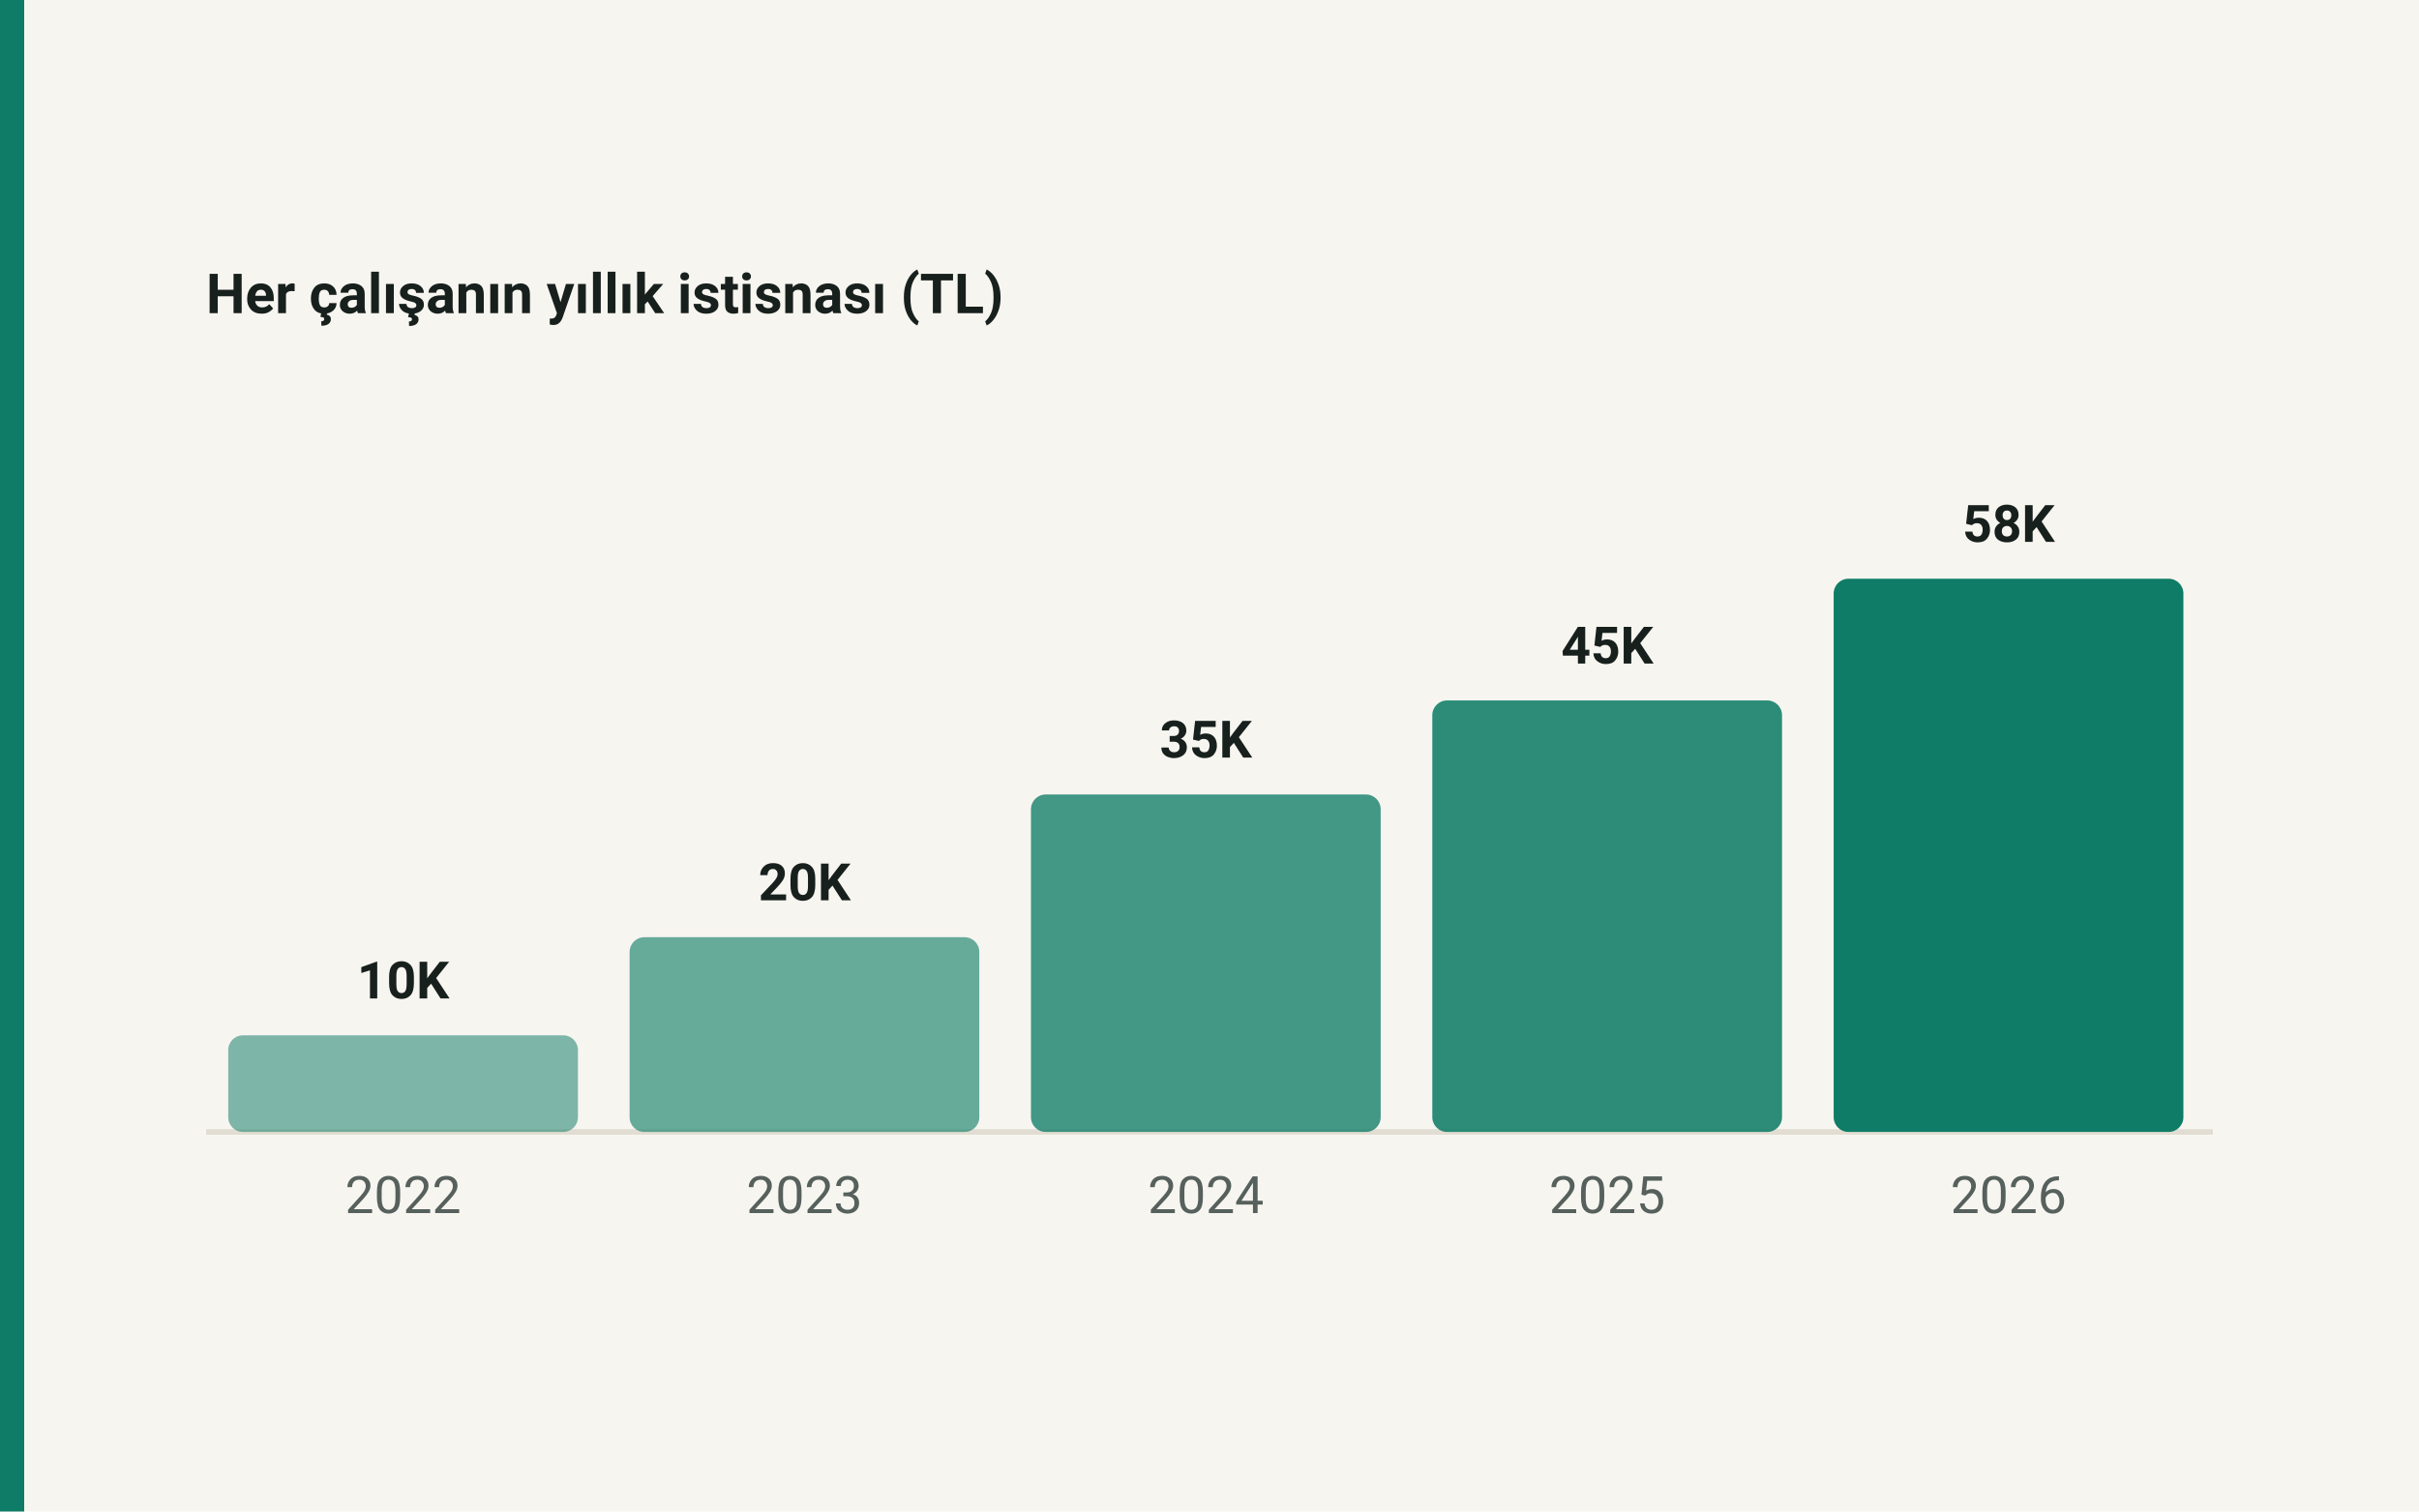
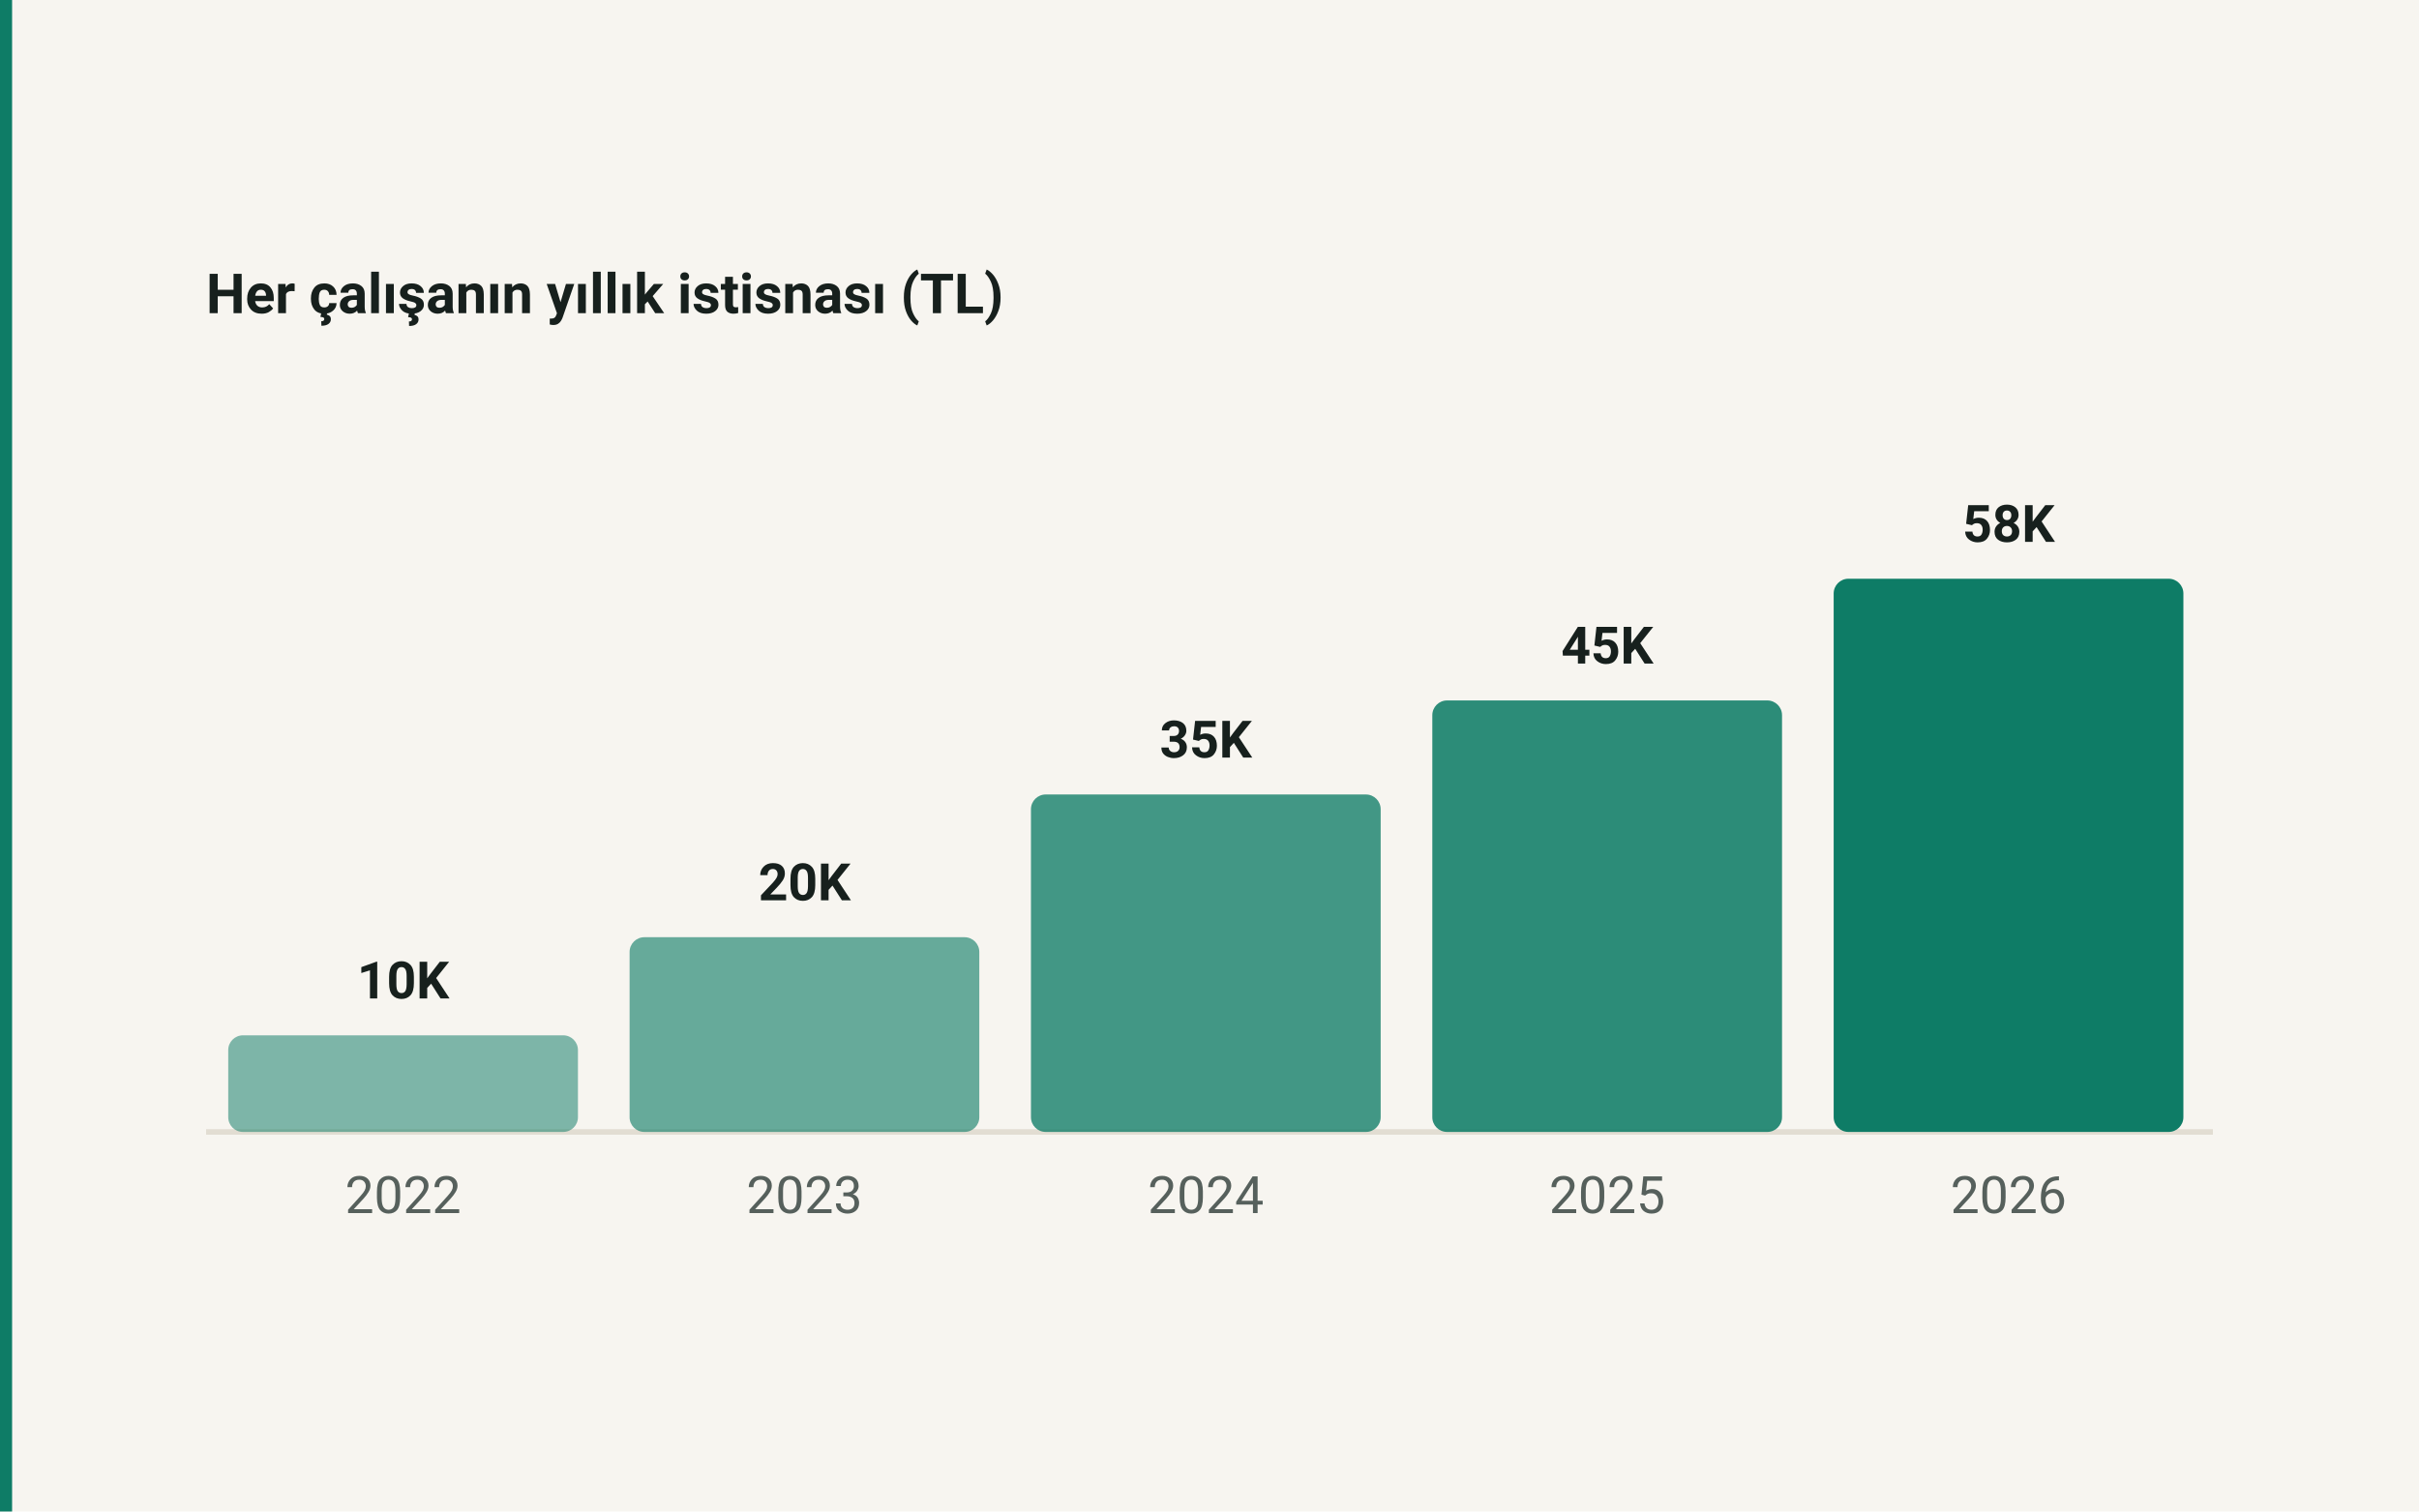
<svg xmlns="http://www.w3.org/2000/svg" viewBox="0 0 800 500" width="800" height="500" role="img" aria-label="Yillara gore her calisanin yillik asgari ucret istisnasi">
  <style>text{font-family:"Segoe UI",-apple-system,BlinkMacSystemFont,Roboto,Helvetica,Arial,sans-serif}</style>
  <rect width="800" height="500" fill="#f7f5f0" />
-   <rect width="8" height="500" fill="#0e7c66" />
+   <rect width="4" height="500" fill="#0e7c66" />
  <svg x="34" y="30" width="732" height="440" viewBox="0 0 600 360">
    <line x1="28" y1="282" x2="572" y2="282" stroke="#e2ddd2" stroke-width="1.5" />
    <text x="28" y="60" font-size="15" font-weight="700" fill="#17201d">Her çalışanın yıllık istisnası (TL)</text>
    <rect x="34.0" y="255.8" width="94.8" height="26.2" rx="4" fill="#0e7c66" fill-opacity="0.52" />
    <text x="81.4" y="245.8" text-anchor="middle" font-size="14" font-weight="700" fill="#17201d">10K</text>
    <text x="81.4" y="304" text-anchor="middle" font-size="14" fill="#56605c">2022</text>
    <rect x="142.8" y="229.2" width="94.8" height="52.8" rx="4" fill="#0e7c66" fill-opacity="0.62" />
    <text x="190.2" y="219.2" text-anchor="middle" font-size="14" font-weight="700" fill="#17201d">20K</text>
    <text x="190.2" y="304" text-anchor="middle" font-size="14" fill="#56605c">2023</text>
    <rect x="251.6" y="190.5" width="94.8" height="91.5" rx="4" fill="#0e7c66" fill-opacity="0.77" />
    <text x="299.0" y="180.5" text-anchor="middle" font-size="14" font-weight="700" fill="#17201d">35K</text>
    <text x="299.0" y="304" text-anchor="middle" font-size="14" fill="#56605c">2024</text>
    <rect x="360.4" y="165.0" width="94.8" height="117.0" rx="4" fill="#0e7c66" fill-opacity="0.87" />
    <text x="407.8" y="155.0" text-anchor="middle" font-size="14" font-weight="700" fill="#17201d">45K</text>
    <text x="407.8" y="304" text-anchor="middle" font-size="14" fill="#56605c">2025</text>
    <rect x="469.2" y="132.0" width="94.8" height="150.0" rx="4" fill="#0e7c66" fill-opacity="1.00" />
    <text x="516.6" y="122.0" text-anchor="middle" font-size="14" font-weight="700" fill="#17201d">58K</text>
    <text x="516.6" y="304" text-anchor="middle" font-size="14" fill="#56605c">2026</text>
  </svg>
</svg>
